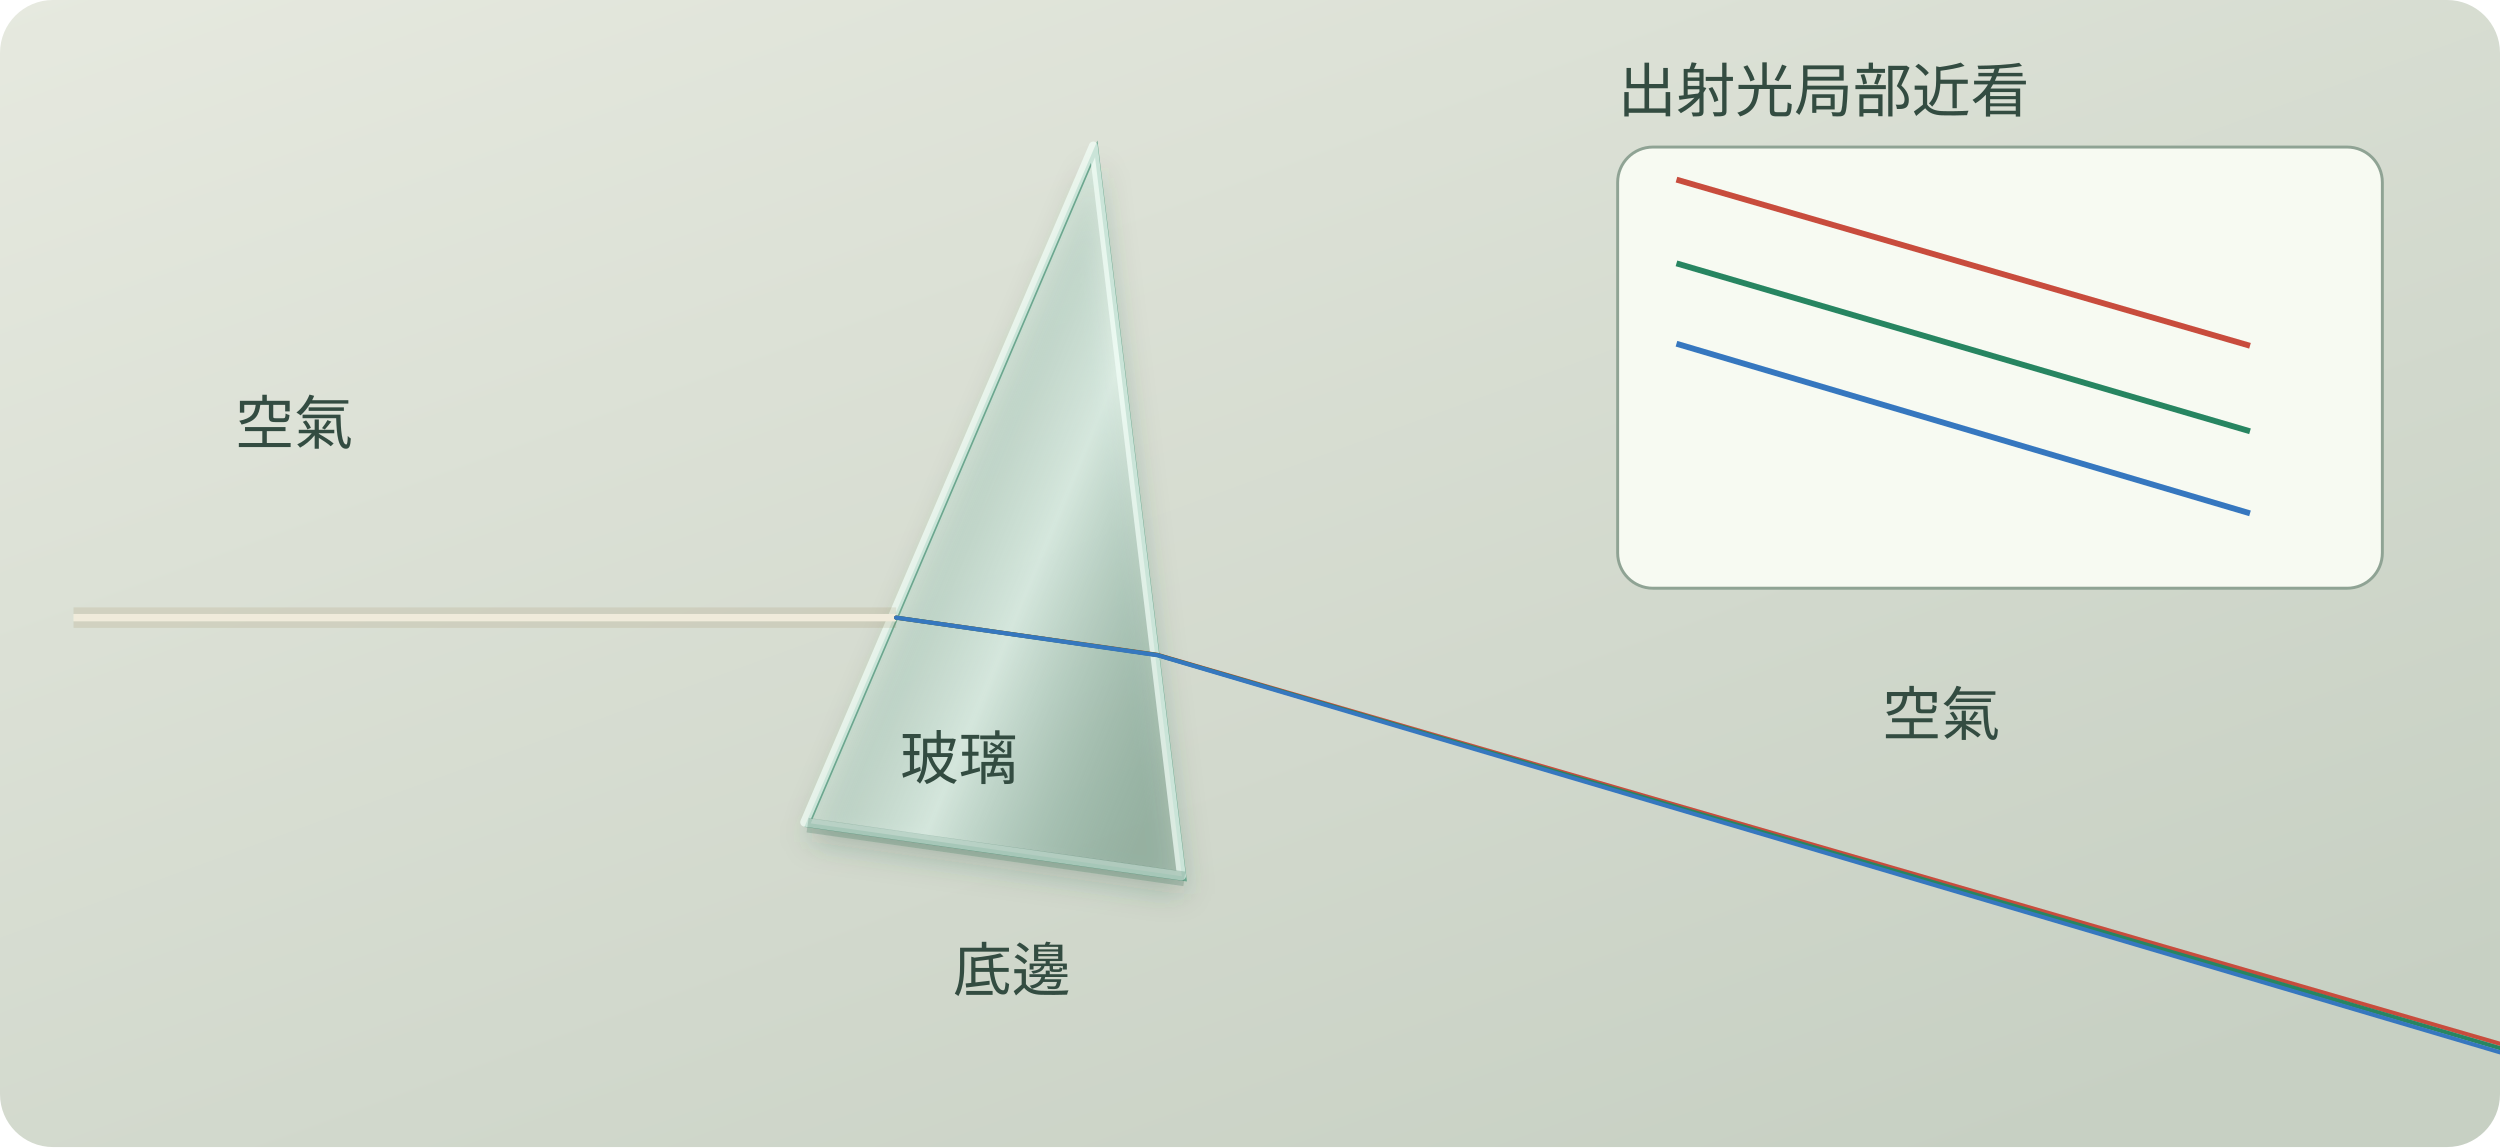
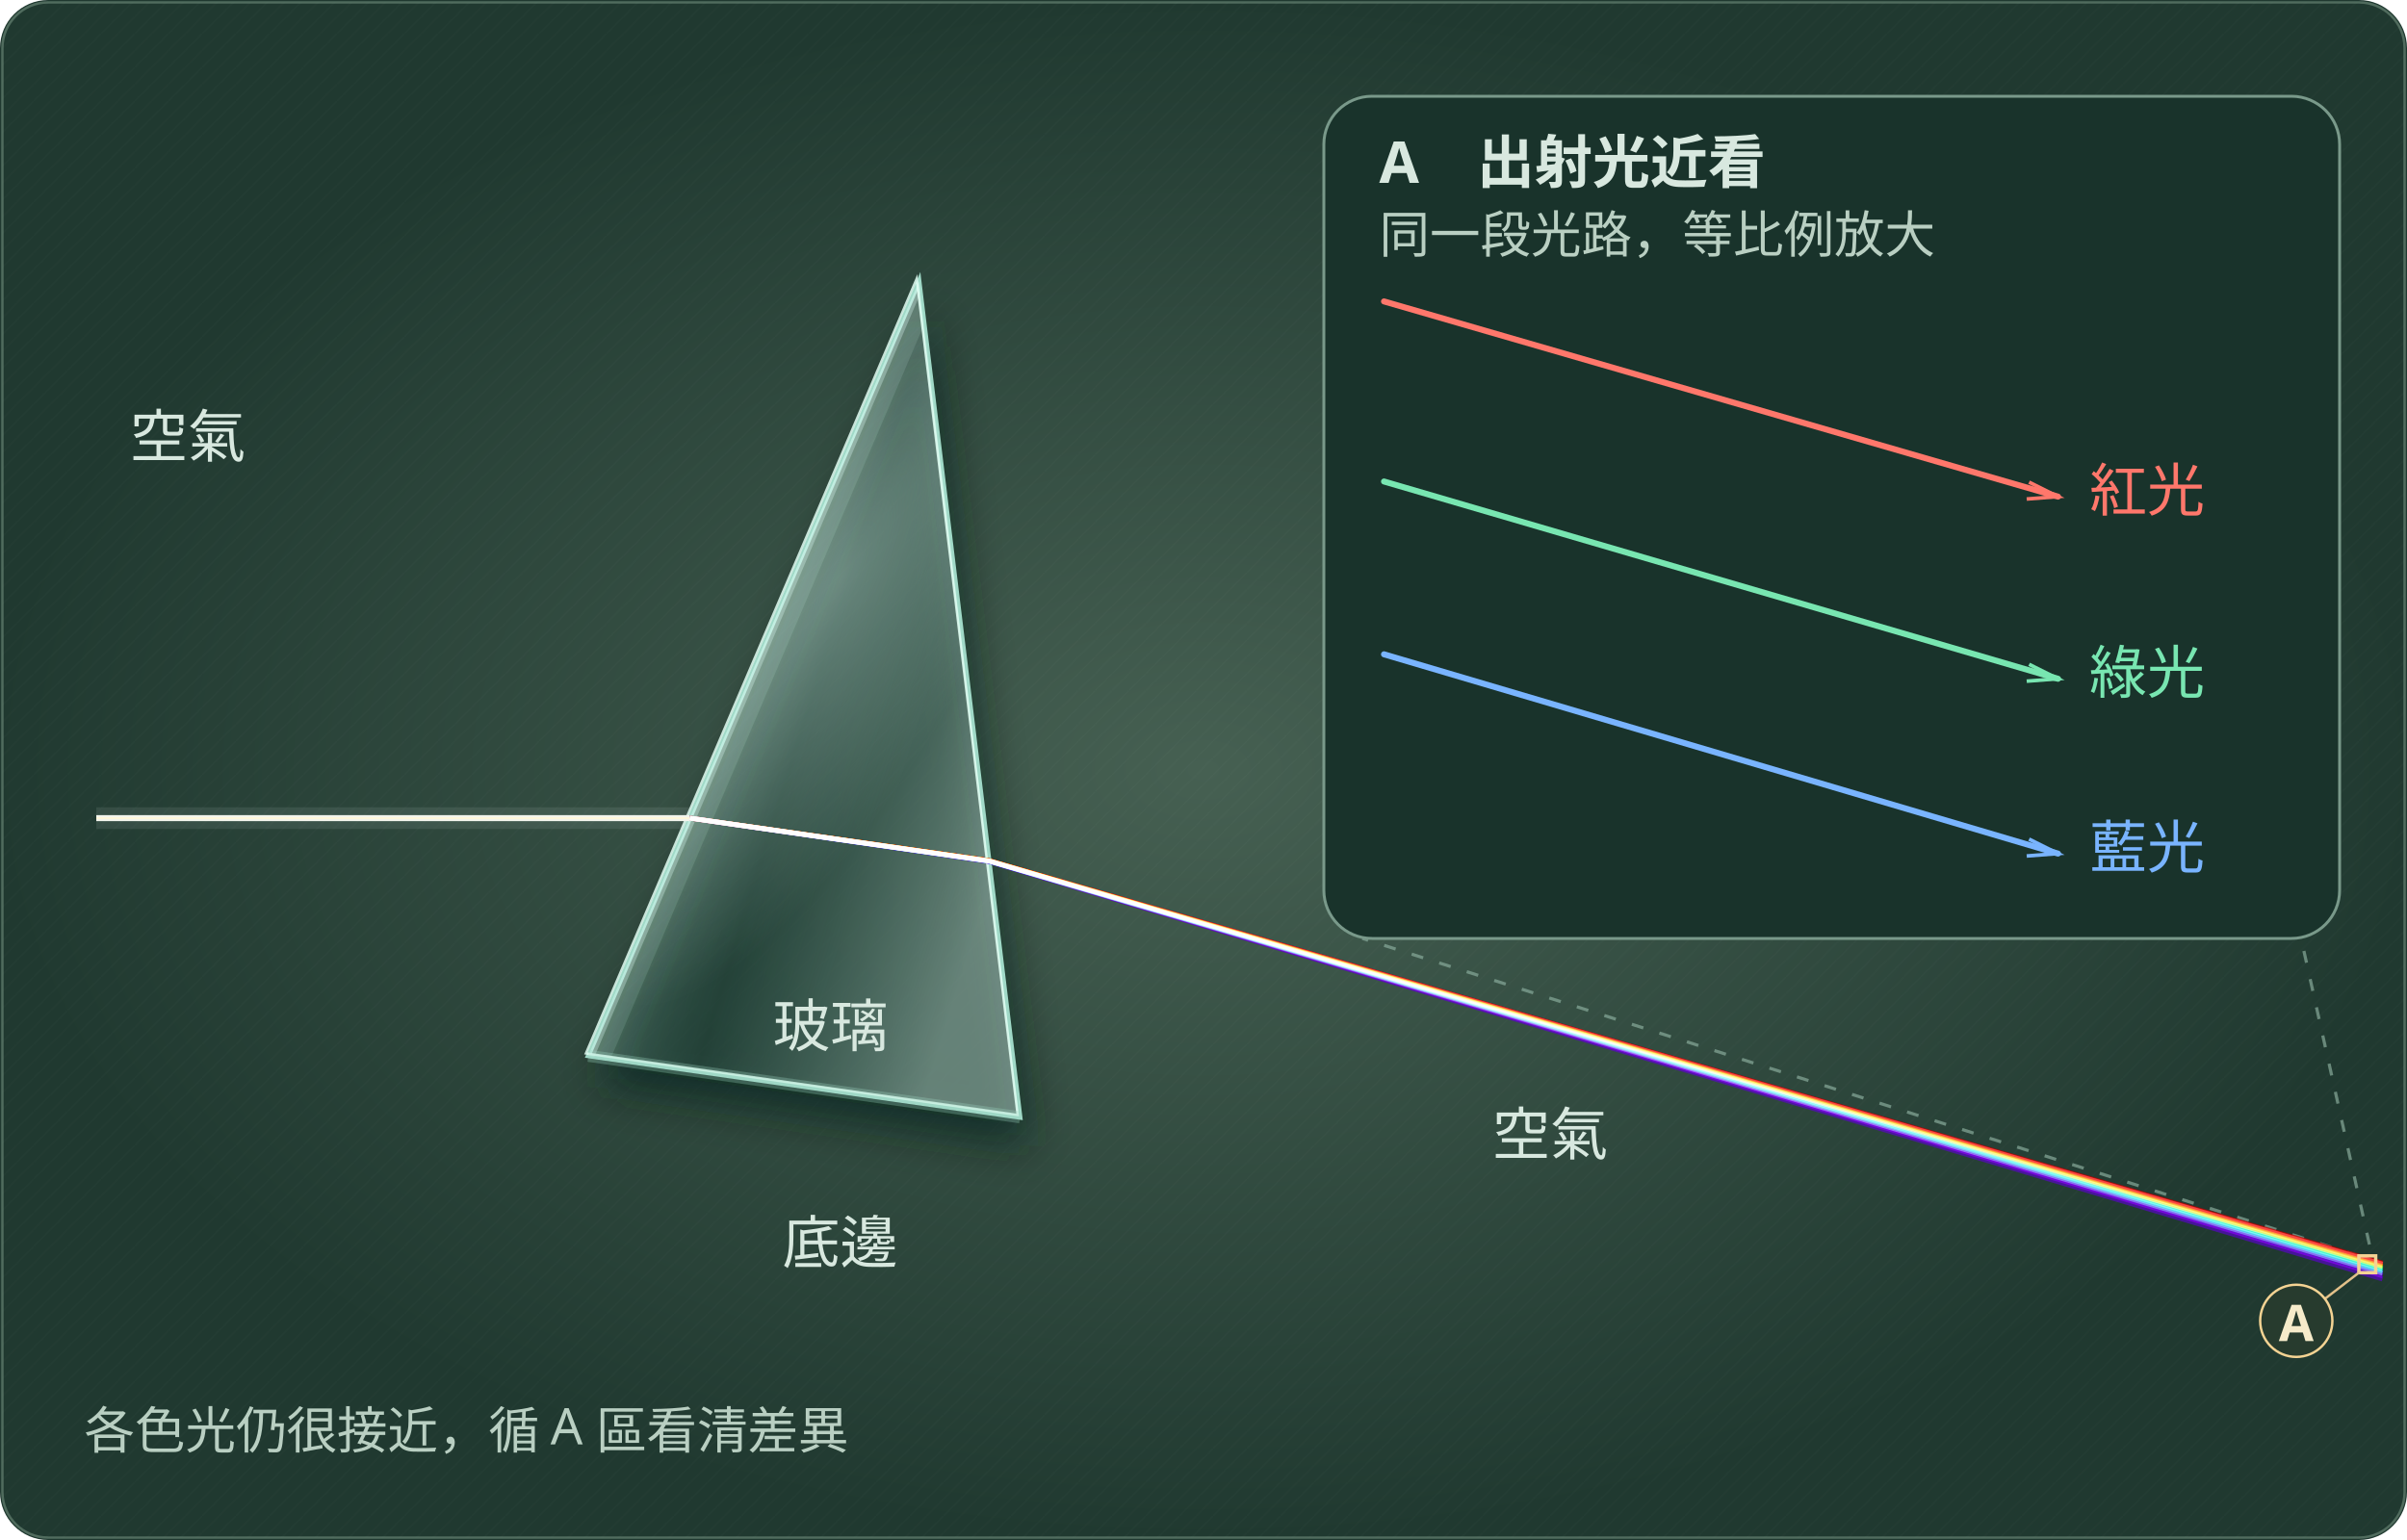
- <svg xmlns="http://www.w3.org/2000/svg" width="850" height="390" viewBox="0 0 850 390" role="img" aria-labelledby="prism-dispersion-title prism-dispersion-desc">
+ <svg xmlns="http://www.w3.org/2000/svg" width="1000" height="640" viewBox="0 0 1000 640" role="img" aria-labelledby="prism-dispersion-title prism-dispersion-desc">
  <defs>
-     <linearGradient id="prism-dispersion-surface" x2=".8" y2="1">
-       <stop stop-color="#e6e9df" />
-       <stop offset="1" stop-color="#c7d0c3" />
+     <radialGradient id="prism-dispersion-mat">
+       <stop stop-color="#466052" />
+       <stop offset="1" stop-color="#203930" />
+     </radialGradient>
+     <linearGradient id="prism-dispersion-glass" x1="0" y1="0" x2="1" y2=".6">
+       <stop stop-color="#c8f2e5" stop-opacity=".12" />
+       <stop offset=".28" stop-color="#c5f9e6" stop-opacity=".34" />
+       <stop offset=".6" stop-color="#9bccb8" stop-opacity=".13" />
+       <stop offset="1" stop-color="#e0fff2" stop-opacity=".4" />
    </linearGradient>
-     <linearGradient id="prism-dispersion-glass" x1="0" y1="0" x2="1" y2=".8">
-       <stop stop-color="#e6fff5" stop-opacity=".75" />
-       <stop offset=".35" stop-color="#bddfd0" stop-opacity=".28" />
-       <stop offset=".65" stop-color="#ecfff7" stop-opacity=".65" />
-       <stop offset="1" stop-color="#70a38f" stop-opacity=".3" />
-     </linearGradient>
-     <filter id="prism-dispersion-shadow" x="-.3" y="-.3" width="1.6" height="1.6">
-       <feGaussianBlur stdDeviation="5" />
+     <radialGradient id="prism-dispersion-gleam">
+       <stop stop-color="#e0fff5" stop-opacity=".36" />
+       <stop offset="1" stop-color="#e0fff5" stop-opacity="0" />
+     </radialGradient>
+     <filter id="prism-dispersion-shadow" x="-.4" y="-.4" width="1.8" height="1.8">
+       <feGaussianBlur stdDeviation="9" />
    </filter>
+     <filter id="prism-dispersion-beam">
+       <feGaussianBlur stdDeviation="2.5" />
+     </filter>
+     <clipPath id="prism-dispersion-clip">
+       <polygon points="244.413,438.776 423.772,464.35 381.815,116.874" />
+     </clipPath>
+     <pattern id="prism-dispersion-grain" width="7" height="7" patternUnits="userSpaceOnUse">
+       <path d="M0 7L7 0" stroke="#e0eee4" stroke-opacity=".018" stroke-width=".6" />
+     </pattern>
  </defs>
-   <style>text{font:20px system-ui,sans-serif;fill:#334c41}.number{font-size:22px;font-weight:700}@media(max-width:500px){text{font-size:31px}.number{font-size:28px}}</style>
-   <rect width="850" height="390" rx="18" fill="url(#prism-dispersion-surface)" />
-   <polygon points="274.581,285.554 402.694,303.822 372.725,55.624" fill="#254c4140" filter="url(#prism-dispersion-shadow)" />
-   <polygon points="274.581,280.554 402.694,298.822 372.725,50.624" fill="url(#prism-dispersion-glass)" stroke="#6ba68e" stroke-width="1.5" />
-   <polygon points="274.581,280.554 402.694,298.822 372.725,50.624" fill="none" stroke="#f2fff8" stroke-width="3" stroke-linejoin="round" transform="translate(-1,-1)" opacity=".7" />
-   <path d="M274.581,280.554 L402.694,298.822" stroke="#487966" stroke-width="5" opacity=".28" />
-   <path d="M25,210 L304.696,210" stroke="#fffef3" stroke-width="2.5" fill="none" />
-   <path d="M25,210 L304.696,210" stroke="#8b7039" stroke-width="7" opacity=".13" fill="none" />
-   <polyline data-light="red" data-wavelength="650" points="304.696,210 393.494,222.625 850,354.875" fill="none" stroke="#c84c3d" stroke-width="1.4" stroke-linecap="round" stroke-linejoin="miter" />
-   <polyline data-light="green" data-wavelength="530" points="304.696,210 393.504,222.707 850,356.366" fill="none" stroke="#278561" stroke-width="1.4" stroke-linecap="round" stroke-linejoin="miter" />
-   <polyline data-light="blue" data-wavelength="460" points="304.696,210 393.513,222.786 850,357.797" fill="none" stroke="#3677bf" stroke-width="1.4" stroke-linecap="round" stroke-linejoin="miter" />
-   <text x="550" y="38">出射光局部近看</text>
-   <rect x="550" y="50" width="260" height="150" rx="12" fill="#f7faf2" stroke="#8fa394" />
-   <polyline data-zoom-light="red" points="570,61.073 765,117.565" fill="none" stroke="#c84c3d" stroke-width="2" />
-   <polyline data-zoom-light="green" points="570,89.544 765,146.639" fill="none" stroke="#278561" stroke-width="2" />
-   <polyline data-zoom-light="blue" points="570,116.868 765,174.541" fill="none" stroke="#3677bf" stroke-width="2" />
-   <text x="80" y="151">空氣</text>
-   <text x="640" y="250">空氣</text>
-   <text x="306" y="265">玻璃</text>
-   <text x="324" y="337">底邊</text>
+   <style>text{font:24px system-ui,sans-serif;fill:#d8e8df}.small{font-size:21px;fill:#b9cfc2}.heading{font-weight:650}.badge{font-size:21px;font-weight:700;text-anchor:middle;dominant-baseline:middle;fill:#f6ebca}</style>
+   <rect width="1000" height="640" rx="20" fill="url(#prism-dispersion-mat)" />
+   <rect x="1" y="1" width="998" height="638" rx="19" fill="url(#prism-dispersion-grain)" stroke="#8ba996" stroke-opacity=".45" />
+   <path d="M980 521.914L566 390M987 528.914L956 390" fill="none" stroke="#87aa9a" stroke-width="1.3" stroke-dasharray="5 7" opacity=".7" />
+   <polygon points="248.413,450.776 427.772,476.35 385.815,128.874" fill="#061b18" opacity=".65" filter="url(#prism-dispersion-shadow)" />
+   <polygon data-glass="" points="244.413,438.776 423.772,464.35 381.815,116.874" fill="url(#prism-dispersion-glass)" stroke="#a0d9c7" stroke-width="2" />
+   <g clip-path="url(#prism-dispersion-clip)">
+     <path d="M244.413,438.776L381.815,116.874" stroke="#d6fff3" stroke-width="18" opacity=".12" />
+     <path d="M244.413,438.776L381.815,116.874" stroke="#e0fff8" stroke-width="5" opacity=".32" />
+     <ellipse cx="350" cy="240" rx="65" ry="200" fill="url(#prism-dispersion-gleam)" transform="rotate(28 350 240)" />
+   </g>
+   <polygon points="244.413,438.776 423.772,464.35 381.815,116.874" fill="none" stroke="#e3fff5" stroke-width="1" opacity=".85" transform="translate(-1,-1)" />
+   <path d="M244.413,438.776L423.772,464.35" stroke="#9ed8c2" stroke-width="5" opacity=".3" />
+   <path d="M40 340L286.575,340" stroke="#edf5ef" stroke-width="9" opacity=".09" />
+   <path d="M40 340L286.575,340" stroke="#f3f5ed" stroke-width="2.5" />
+   <path d="M40 340L286.575,340" stroke="#fff7db" stroke-width=".8" />
+   <g style="isolation:isolate">
+     <polyline points="286.575,340 410.936,358.044 989.8,531.53" fill="none" stroke="rgb(91,0,208)" stroke-width="2" opacity=".65" style="mix-blend-mode:screen" />
+     <polyline points="286.575,340 410.926,357.964 989.8,530.187" fill="none" stroke="rgb(104,0,252)" stroke-width="2" opacity=".65" style="mix-blend-mode:screen" />
+     <polyline points="286.575,340 410.918,357.9 989.8,529.111" fill="none" stroke="rgb(25,0,252)" stroke-width="2" opacity=".65" style="mix-blend-mode:screen" />
+     <polyline points="286.575,340 410.912,357.847 989.8,528.232" fill="none" stroke="rgb(0,227,245)" stroke-width="2" opacity=".65" style="mix-blend-mode:screen" />
+     <polyline points="286.575,340 410.907,357.803 989.8,527.503" fill="none" stroke="rgb(0,251,0)" stroke-width="2" opacity=".65" style="mix-blend-mode:screen" />
+     <polyline points="286.575,340 410.902,357.766 989.8,526.888" fill="none" stroke="rgb(0,252,0)" stroke-width="2" opacity=".65" style="mix-blend-mode:screen" />
+     <polyline points="286.575,340 410.898,357.734 989.8,526.361" fill="none" stroke="rgb(252,178,0)" stroke-width="2" opacity=".65" style="mix-blend-mode:screen" />
+     <polyline points="286.575,340 410.895,357.707 989.8,525.906" fill="none" stroke="rgb(253,0,0)" stroke-width="2" opacity=".65" style="mix-blend-mode:screen" />
+     <polyline points="286.575,340 410.892,357.682 989.8,525.507" fill="none" stroke="rgb(251,0,0)" stroke-width="2" opacity=".65" style="mix-blend-mode:screen" />
+     <polyline points="286.575,340 410.89,357.661 989.8,525.155" fill="none" stroke="rgb(237,0,0)" stroke-width="2" opacity=".65" style="mix-blend-mode:screen" />
+     <polyline points="286.575,340 410.887,357.641 989.8,524.839" fill="none" stroke="rgb(173,0,0)" stroke-width="2" opacity=".65" style="mix-blend-mode:screen" />
+     <polyline data-light="red" data-wavelength="650" points="286.575,340 410.891,357.675 989.8,525.385" fill="none" stroke="#ff776b" stroke-width="2" stroke-linejoin="round" opacity=".6" style="mix-blend-mode:screen" />
+     <polyline data-light="green" data-wavelength="530" points="286.575,340 410.905,357.79 989.8,527.286" fill="none" stroke="#78e6b1" stroke-width="2" stroke-linejoin="round" opacity=".6" style="mix-blend-mode:screen" />
+     <polyline data-light="blue" data-wavelength="460" points="286.575,340 410.918,357.9 989.8,529.111" fill="none" stroke="#79b4ff" stroke-width="2" stroke-linejoin="round" opacity=".6" style="mix-blend-mode:screen" />
+   </g>
+   <text x="35" y="602" class="small">各色光仍很接近，循 A 區看清差異</text>
+   <rect x="550" y="40" width="422" height="350" rx="20" fill="#19332b" stroke="#79998a" stroke-width="1.2" />
+   <text x="573" y="76" class="heading">A　出射光近看</text>
+   <text x="573" y="105" class="small">同一段光路，等比例放大</text>
+   <polyline data-zoom-light="red" points="575,125.266 855,206.382" fill="none" stroke="#ff776b" stroke-width="2.5" stroke-linecap="round" />
+   <path d="M843 200.382l12 6-13 1" fill="none" stroke="#ff776b" stroke-width="1.5" />
+   <text x="868" y="212.382" style="fill:#ff776b">紅光</text>
+   <polyline data-zoom-light="green" points="575,200.103 855,282.085" fill="none" stroke="#78e6b1" stroke-width="2.5" stroke-linecap="round" />
+   <path d="M843 276.085l12 6-13 1" fill="none" stroke="#78e6b1" stroke-width="1.5" />
+   <text x="868" y="288.085" style="fill:#78e6b1">綠光</text>
+   <polyline data-zoom-light="blue" points="575,271.921 855,354.734" fill="none" stroke="#79b4ff" stroke-width="2.5" stroke-linecap="round" />
+   <path d="M843 348.734l12 6-13 1" fill="none" stroke="#79b4ff" stroke-width="1.5" />
+   <text x="868" y="360.734" style="fill:#79b4ff">藍光</text>
+   <rect data-roi="90,91,-26.48777857310882" x="980" y="521.914" width="7" height="7" fill="none" stroke="#f4d393" stroke-width="1.4" />
+   <path d="M954 548.914L980 528.914" stroke="#e2c18a" />
+   <circle cx="954" cy="548.914" r="15" fill="#273b2e" stroke="#f4d393" />
+   <text class="badge" x="954" y="549.914">A</text>
+   <text x="54" y="190">空氣</text>
+   <text x="620" y="480">空氣</text>
+   <text x="321" y="435">玻璃</text>
+   <text x="325" y="525">底邊</text>
</svg>
